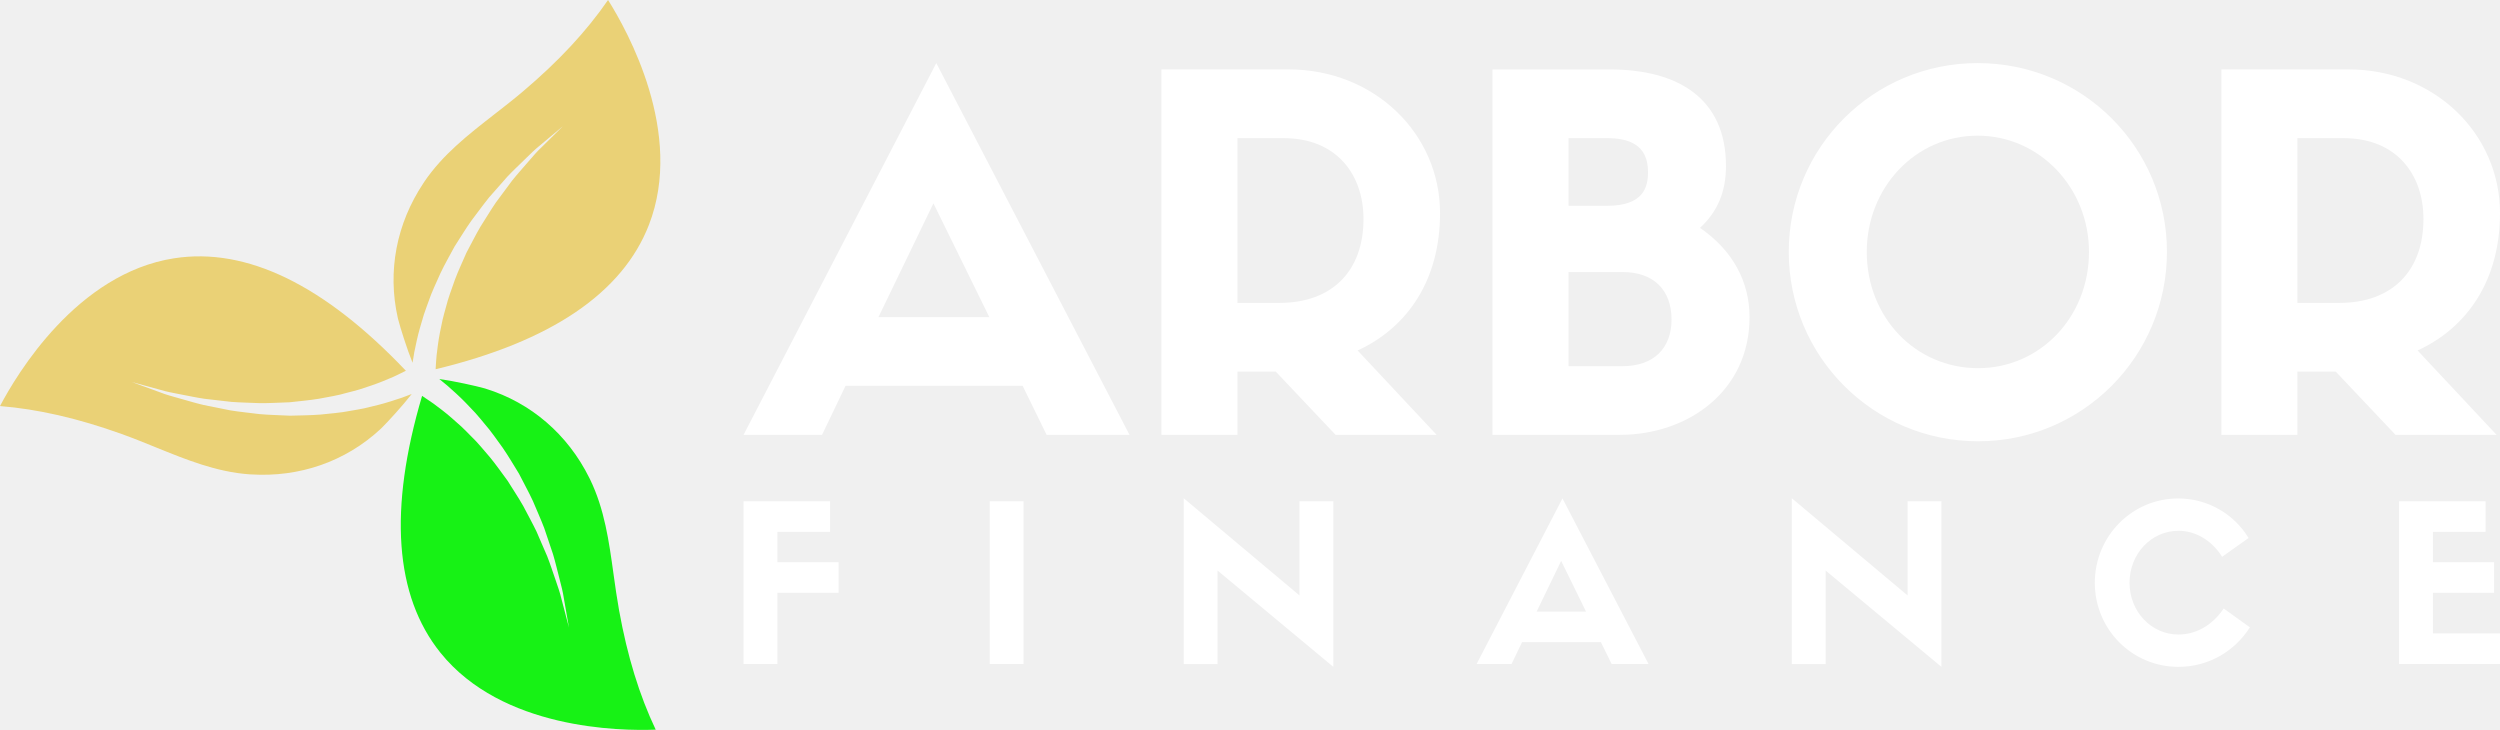
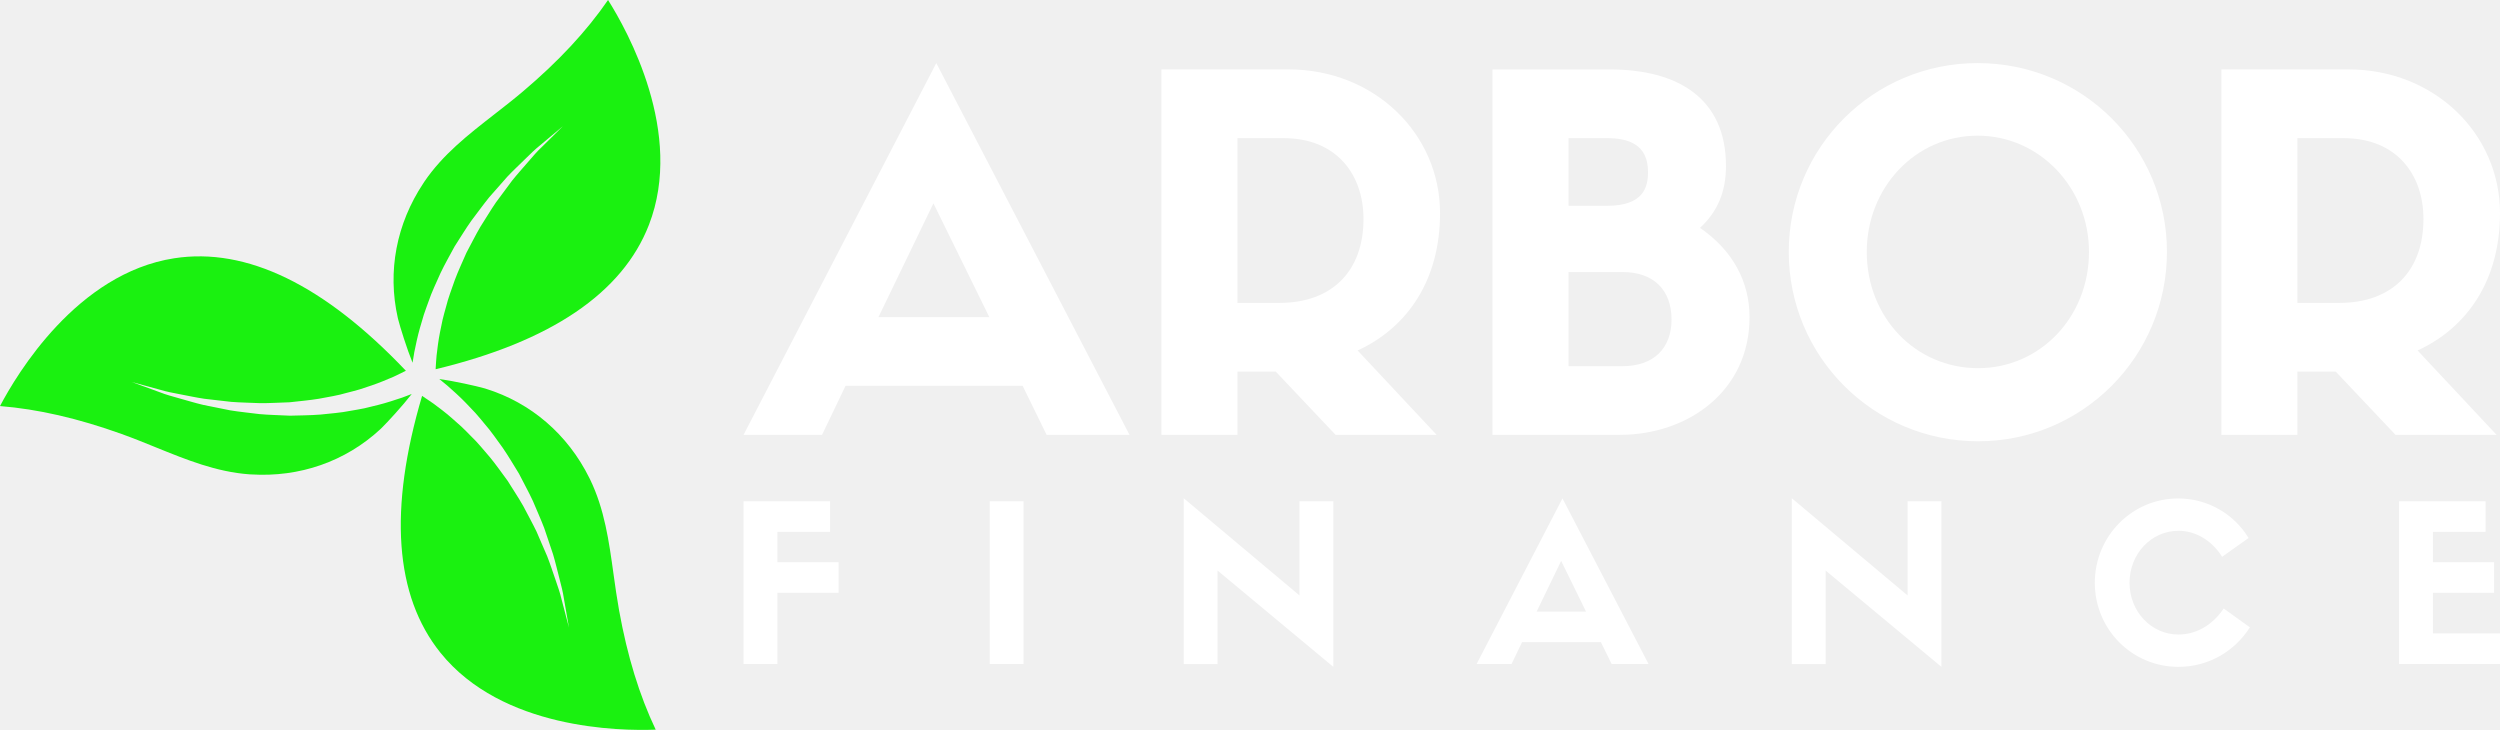
<svg xmlns="http://www.w3.org/2000/svg" version="1.1" id="Layer_1" x="0px" y="0px" style="enable-background:new 0 0 1000 1000;width:100%;" xml:space="preserve" viewBox="216.68 417.28 566.65 165.44">
  <style type="text/css">
        .st9 {
            fill: #FFFFFF;
        }
    </style>
  <g>
    <g>
      <g>
        <g>
          <g>
            <g>
              <g>
                <g>
                  <path class="st9" d="M448.47,504.73h-40.14L403,515.85h-17.79l43.69-84.27l43.8,84.27h-18.79L448.47,504.73z M415.79,489.16          h25.13l-12.67-25.79L415.79,489.16z">
                                    </path>
                </g>
              </g>
              <g>
                <g>
                  <path class="st9" d="M497.16,501.5v14.34h-17.23v-82.83h28.8c19.46,0,34.35,14.56,34.35,32.58          c0,14.9-7.12,25.79-18.68,31.13l17.9,19.12h-22.9l-13.56-14.34H497.16z M506.61,485.94c12.23,0,19.12-7.45,19.12-19.01          c0-10.12-6.12-18.34-18.12-18.34h-10.45v37.36H506.61z">
                                    </path>
                </g>
              </g>
              <g>
                <g>
                  <path class="st9" d="M554.97,515.85v-82.83h26.57c15.34,0,26.35,6.45,26.35,21.9c0,5.78-1.89,10.34-5.89,14.01          c7.45,5.11,11.23,12.23,11.23,20.23c0,16.9-14.12,26.68-29.35,26.68H554.97z M580.88,463.93c8.34,0,9.34-4.23,9.34-7.67          c0-6.34-4.56-7.67-9.34-7.67h-8.67v15.34H580.88z M584.43,500.28c7.12,0,11.12-4.11,11.12-10.56c0-6.67-4-10.78-11.12-10.78          H572.2v21.35H584.43z">
                                    </path>
                </g>
              </g>
              <g>
                <g>
                  <path class="st9" d="M622.12,474.38c0-23.68,19.12-42.8,42.8-42.8c23.79,0,42.92,19.12,42.92,42.8s-19.12,42.92-42.8,42.92          C641.24,517.29,622.12,498.06,622.12,474.38z M639.8,474.38c0,14.79,11.01,26.35,25.24,26.35          c14.01,0,25.13-11.56,25.13-26.35c0-14.56-11.23-26.35-25.24-26.35C650.8,448.03,639.8,459.81,639.8,474.38z">
                                    </path>
                </g>
              </g>
              <g>
                <g>
                  <path class="st9" d="M737.41,501.5v14.34h-17.23v-82.83h28.8c19.46,0,34.35,14.56,34.35,32.58          c0,14.9-7.12,25.79-18.68,31.13l17.9,19.12h-22.9l-13.56-14.34H737.41z M746.86,485.94c12.23,0,19.12-7.45,19.12-19.01          c0-10.12-6.11-18.34-18.12-18.34h-10.45v37.36H746.86z">
                                    </path>
                </g>
              </g>
            </g>
          </g>
          <g>
            <g>
              <path class="st9" d="M385.21,567.78V530.9h19.61v6.93h-11.93v6.88h13.86v6.93h-13.86v16.14H385.21z" />
              <path class="st9" d="M448.68,567.78h-7.67V530.9h7.67V567.78z" />
              <path class="st9" d="M511.22,530.9h7.67v37.53l-26.24-21.83v21.19h-7.67v-37.58l26.24,22.03V530.9z" />
              <path class="st9" d="M579.54,562.83h-17.87l-2.38,4.95h-7.92l19.46-37.53l19.51,37.53h-8.37L579.54,562.83z M564.98,555.9        h11.19l-5.64-11.49L564.98,555.9z">
                            </path>
              <path class="st9" d="M649.05,530.9h7.67v37.53l-26.24-21.83v21.19h-7.67v-37.58l26.24,22.03V530.9z" />
              <path class="st9" d="M726.64,559.47c-3.42,5.4-9.36,8.96-16.19,8.96c-10.55,0-18.96-8.52-18.96-19.06s8.42-19.11,18.91-19.11        c6.73,0,12.67,3.57,15.94,8.96l-5.99,4.26c-2.53-3.96-6.24-5.89-9.9-5.89c-6.19,0-11.09,5.25-11.09,11.78        c0,6.49,4.9,11.73,11.09,11.73c3.81,0,7.58-1.93,10.25-5.89L726.64,559.47z">
                            </path>
              <path class="st9" d="M760.45,567.78V530.9h19.61v6.93h-11.93v6.88h13.86v6.93h-13.86v9.21h15.2v6.93H760.45z">
                            </path>
            </g>
          </g>
        </g>
      </g>
      <g>
-         <path fill="#17f215" fill-rule="evenodd" clip-rule="evenodd" d="M365.3,582.66c-3.7-7.79-6.43-16.67-8.3-27.04c-0.49-2.72-0.88-5.49-1.25-8.16         c-1.05-7.58-2.05-14.73-5.3-21.47c-0.06-0.13-0.13-0.25-0.19-0.38c-4.89-9.86-13.21-17.04-23.5-20.23         c-0.08-0.03-0.19-0.06-0.3-0.09c-1.76-0.5-6.79-1.63-10.21-2.1c0.5,0.4,1.02,0.83,1.56,1.28c0.09,0.07,0.17,0.14,0.26,0.21         c1.33,1.18,2.78,2.46,4.19,3.92c0.7,0.73,1.42,1.49,2.15,2.26c0.72,0.78,1.39,1.64,2.1,2.48c1.46,1.65,2.73,3.55,4.09,5.4         c0.03,0.04,0.05,0.08,0.08,0.12c1.28,1.86,2.43,3.84,3.63,5.78c1.05,2.08,2.19,4.11,3.15,6.18c0.88,2.11,1.81,4.15,2.58,6.17         c0.69,2.05,1.36,4.03,1.99,5.91c0.57,1.89,0.97,3.72,1.42,5.39c0.43,1.67,0.83,3.19,1.03,4.58c0.24,1.37,0.45,2.57,0.62,3.56         c0.34,1.97,0.54,3.09,0.54,3.09s-0.29-1.11-0.8-3.04c-0.25-0.97-0.56-2.14-0.91-3.48c-0.31-1.35-0.83-2.83-1.39-4.45         c-0.57-1.61-1.12-3.37-1.83-5.18c-0.77-1.79-1.59-3.67-2.43-5.62c-0.92-1.91-1.99-3.82-3.01-5.79         c-1.09-1.93-2.36-3.8-3.53-5.7c-1.34-1.8-2.61-3.64-4.01-5.34c-1.45-1.66-2.78-3.35-4.3-4.79c-0.74-0.73-1.43-1.49-2.17-2.16         c-0.75-0.66-1.48-1.31-2.19-1.94c-1.42-1.25-2.86-2.32-4.18-3.3c-0.9-0.63-1.74-1.19-2.54-1.72         c-7.61,25.73-6.23,45.31,4.18,58.24C330.5,582.58,357.08,582.98,365.3,582.66z" />
+         <path fill="#1af110" fill-rule="evenodd" clip-rule="evenodd" d="M365.3,582.66c-3.7-7.79-6.43-16.67-8.3-27.04c-0.49-2.72-0.88-5.49-1.25-8.16         c-1.05-7.58-2.05-14.73-5.3-21.47c-0.06-0.13-0.13-0.25-0.19-0.38c-4.89-9.86-13.21-17.04-23.5-20.23         c-0.08-0.03-0.19-0.06-0.3-0.09c-1.76-0.5-6.79-1.63-10.21-2.1c0.5,0.4,1.02,0.83,1.56,1.28c0.09,0.07,0.17,0.14,0.26,0.21         c1.33,1.18,2.78,2.46,4.19,3.92c0.7,0.73,1.42,1.49,2.15,2.26c0.72,0.78,1.39,1.64,2.1,2.48c1.46,1.65,2.73,3.55,4.09,5.4         c0.03,0.04,0.05,0.08,0.08,0.12c1.28,1.86,2.43,3.84,3.63,5.78c1.05,2.08,2.19,4.11,3.15,6.18c0.88,2.11,1.81,4.15,2.58,6.17         c0.69,2.05,1.36,4.03,1.99,5.91c0.57,1.89,0.97,3.72,1.42,5.39c0.43,1.67,0.83,3.19,1.03,4.58c0.24,1.37,0.45,2.57,0.62,3.56         c0.34,1.97,0.54,3.09,0.54,3.09s-0.29-1.11-0.8-3.04c-0.25-0.97-0.56-2.14-0.91-3.48c-0.31-1.35-0.83-2.83-1.39-4.45         c-0.57-1.61-1.12-3.37-1.83-5.18c-0.77-1.79-1.59-3.67-2.43-5.62c-0.92-1.91-1.99-3.82-3.01-5.79         c-1.09-1.93-2.36-3.8-3.53-5.7c-1.34-1.8-2.61-3.64-4.01-5.34c-1.45-1.66-2.78-3.35-4.3-4.79c-0.74-0.73-1.43-1.49-2.17-2.16         c-0.75-0.66-1.48-1.31-2.19-1.94c-1.42-1.25-2.86-2.32-4.18-3.3c-0.9-0.63-1.74-1.19-2.54-1.72         c-7.61,25.73-6.23,45.31,4.18,58.24C330.5,582.58,357.08,582.98,365.3,582.66z" />
        <path fill="url(#paint0_linear_631_967)" fill-rule="evenodd" clip-rule="evenodd" d="M354.5,417.28c-4.89,7.1-11.22,13.9-19.27,20.71c-2.11,1.79-4.31,3.5-6.44,5.16        c-6.04,4.7-11.73,9.14-15.94,15.33c-0.08,0.12-0.15,0.24-0.23,0.36c-6.09,9.16-8.15,19.96-5.78,30.47        c0.02,0.08,0.05,0.19,0.07,0.3c0.45,1.77,1.98,6.7,3.28,9.89c0.1-0.64,0.21-1.3,0.33-1.99c0.02-0.11,0.03-0.22,0.05-0.33        c0.36-1.75,0.74-3.64,1.3-5.59c0.29-0.97,0.58-1.97,0.88-2.99c0.32-1.01,0.73-2.02,1.09-3.06c0.7-2.09,1.71-4.14,2.63-6.24        c0.02-0.04,0.04-0.08,0.06-0.13c0.97-2.04,2.11-4.02,3.19-6.03c1.27-1.95,2.46-3.95,3.78-5.81c1.39-1.82,2.69-3.64,4.05-5.32        c1.43-1.62,2.81-3.19,4.12-4.68c1.35-1.44,2.74-2.7,3.96-3.92c1.23-1.21,2.35-2.31,3.45-3.18c1.07-0.9,2-1.68,2.77-2.32        c1.53-1.28,2.41-2.02,2.41-2.02s-0.81,0.8-2.24,2.21c-0.71,0.7-1.57,1.55-2.56,2.53c-1.02,0.94-2.04,2.13-3.15,3.43        c-1.1,1.3-2.36,2.65-3.57,4.18c-1.16,1.56-2.38,3.21-3.65,4.92c-1.2,1.75-2.31,3.64-3.51,5.5c-1.13,1.91-2.11,3.94-3.18,5.91        c-0.89,2.06-1.85,4.08-2.62,6.14c-0.71,2.08-1.51,4.08-2,6.11c-0.27,1.01-0.57,1.98-0.79,2.96c-0.2,0.98-0.4,1.93-0.59,2.86        c-0.37,1.86-0.58,3.64-0.77,5.27c-0.09,1.1-0.17,2.1-0.21,3.06c26.08-6.27,42.35-17.26,48.35-32.73        C371.83,447.46,358.89,424.24,354.5,417.28z" />
        <path fill="url(#paint0_linear_631_967)" fill-rule="evenodd" clip-rule="evenodd" d="M216.68,509.32c8.6,0.69,17.65,2.77,27.57,6.33c2.6,0.93,5.19,1.98,7.69,3       c7.09,2.88,13.78,5.59,21.24,6.14c0.14,0.01,0.28,0.01,0.42,0.02c10.98,0.69,21.37-2.92,29.27-10.23       c0.06-0.06,0.14-0.14,0.22-0.21c1.31-1.27,4.81-5.07,6.92-7.79c-0.6,0.23-1.23,0.47-1.88,0.71c-0.11,0.04-0.21,0.08-0.32,0.12       c-1.69,0.56-3.52,1.18-5.49,1.67c-0.99,0.24-2,0.48-3.03,0.74c-1.04,0.23-2.11,0.38-3.2,0.58c-2.16,0.44-4.44,0.59-6.72,0.84       c-0.05,0-0.1,0-0.14,0.01c-2.25,0.18-4.54,0.18-6.81,0.25c-2.33-0.13-4.65-0.15-6.92-0.36c-2.27-0.29-4.5-0.5-6.63-0.85       c-2.12-0.43-4.17-0.84-6.11-1.23c-1.92-0.45-3.71-1.02-5.37-1.47c-1.66-0.46-3.18-0.88-4.48-1.4c-1.31-0.48-2.45-0.9-3.39-1.24       c-1.88-0.69-2.95-1.08-2.95-1.08s1.1,0.3,3.03,0.83c0.96,0.26,2.13,0.58,3.47,0.95c1.33,0.41,2.87,0.7,4.55,1.02       c1.68,0.31,3.48,0.72,5.41,1c1.93,0.22,3.97,0.46,6.08,0.7c2.11,0.16,4.31,0.19,6.52,0.29c2.22,0.02,4.46-0.14,6.7-0.2       c2.23-0.26,4.46-0.44,6.63-0.8c2.16-0.42,4.29-0.73,6.29-1.33c1-0.27,2-0.5,2.95-0.79c0.95-0.32,1.87-0.62,2.77-0.92       c1.8-0.61,3.44-1.32,4.95-1.96c1-0.47,1.9-0.91,2.76-1.34c-18.47-19.45-36.12-28.05-52.52-25.5       C234.15,479.23,220.51,502.04,216.68,509.32z" />
      </g>
    </g>
  </g>
  <defs>
    <linearGradient id="paint0_linear_631_967" x1="2.917" y1="-4.531" x2="43.252" y2="16.088" gradientUnits="userSpaceOnUse">
-       <stop stop-color="#17f215" />
-       <stop offset="1" stop-color="#ead176" />
+       <stop stop-color="#1af110" />
+       <stop offset="1" stop-color="#1af110" />
    </linearGradient>
  </defs>
</svg>
